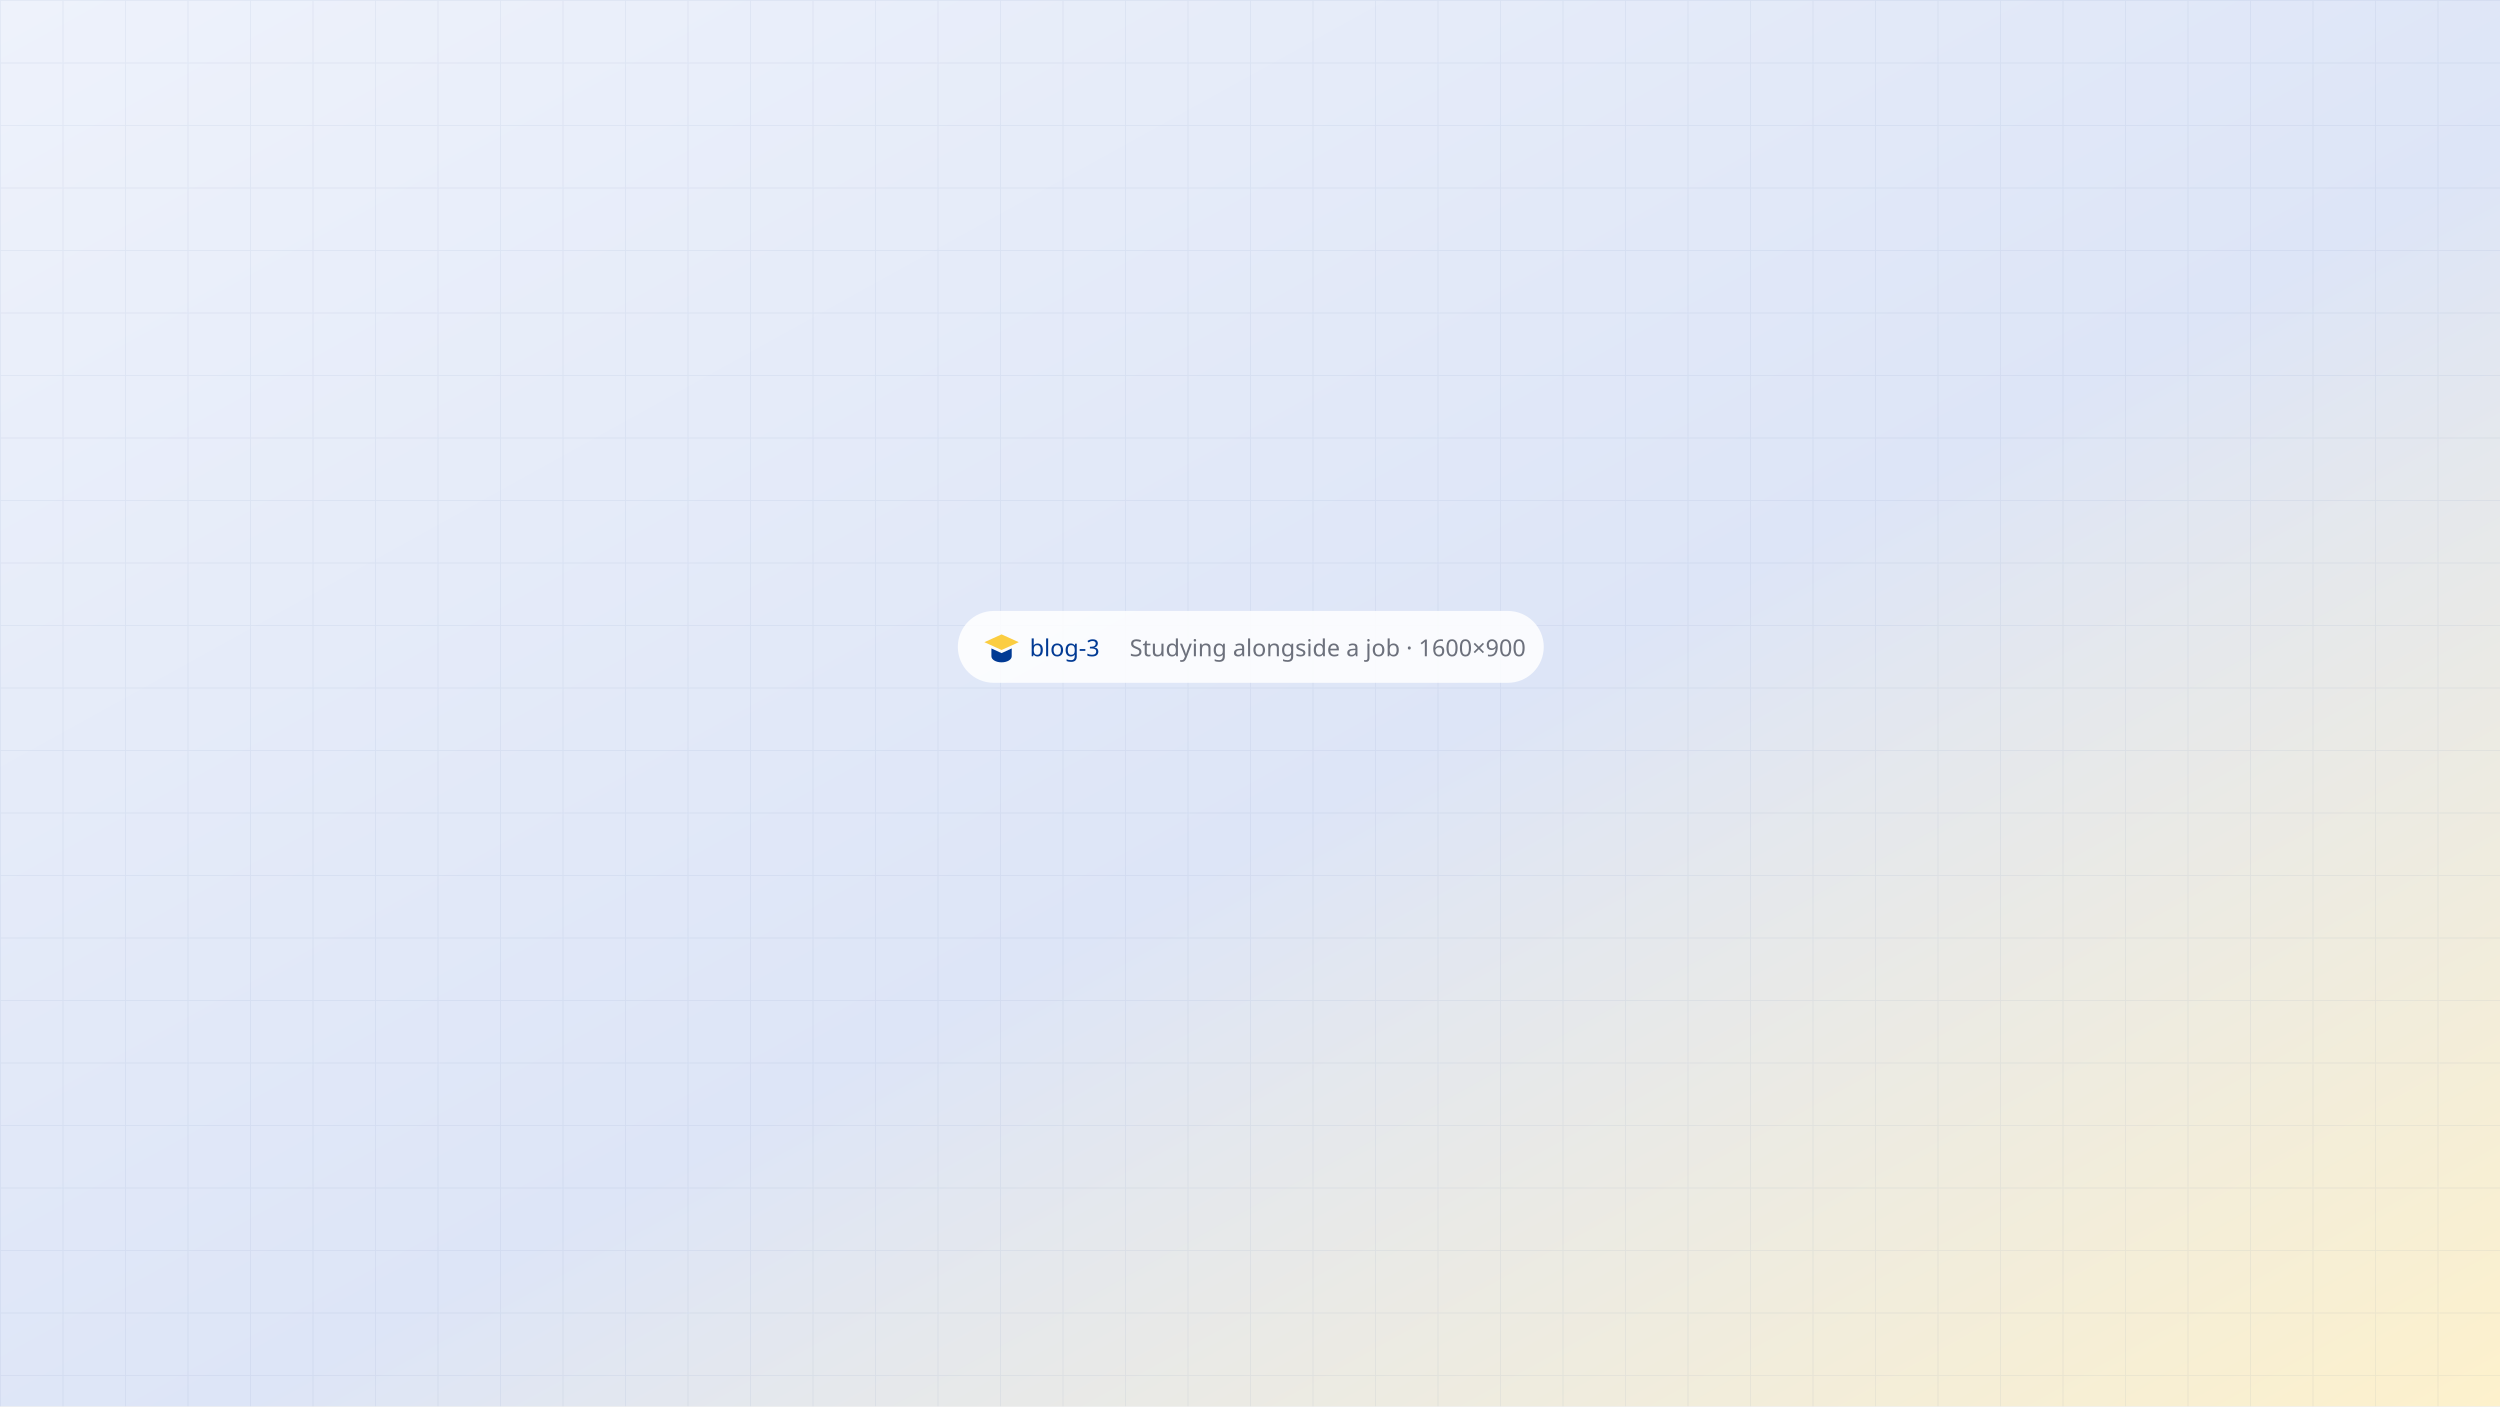
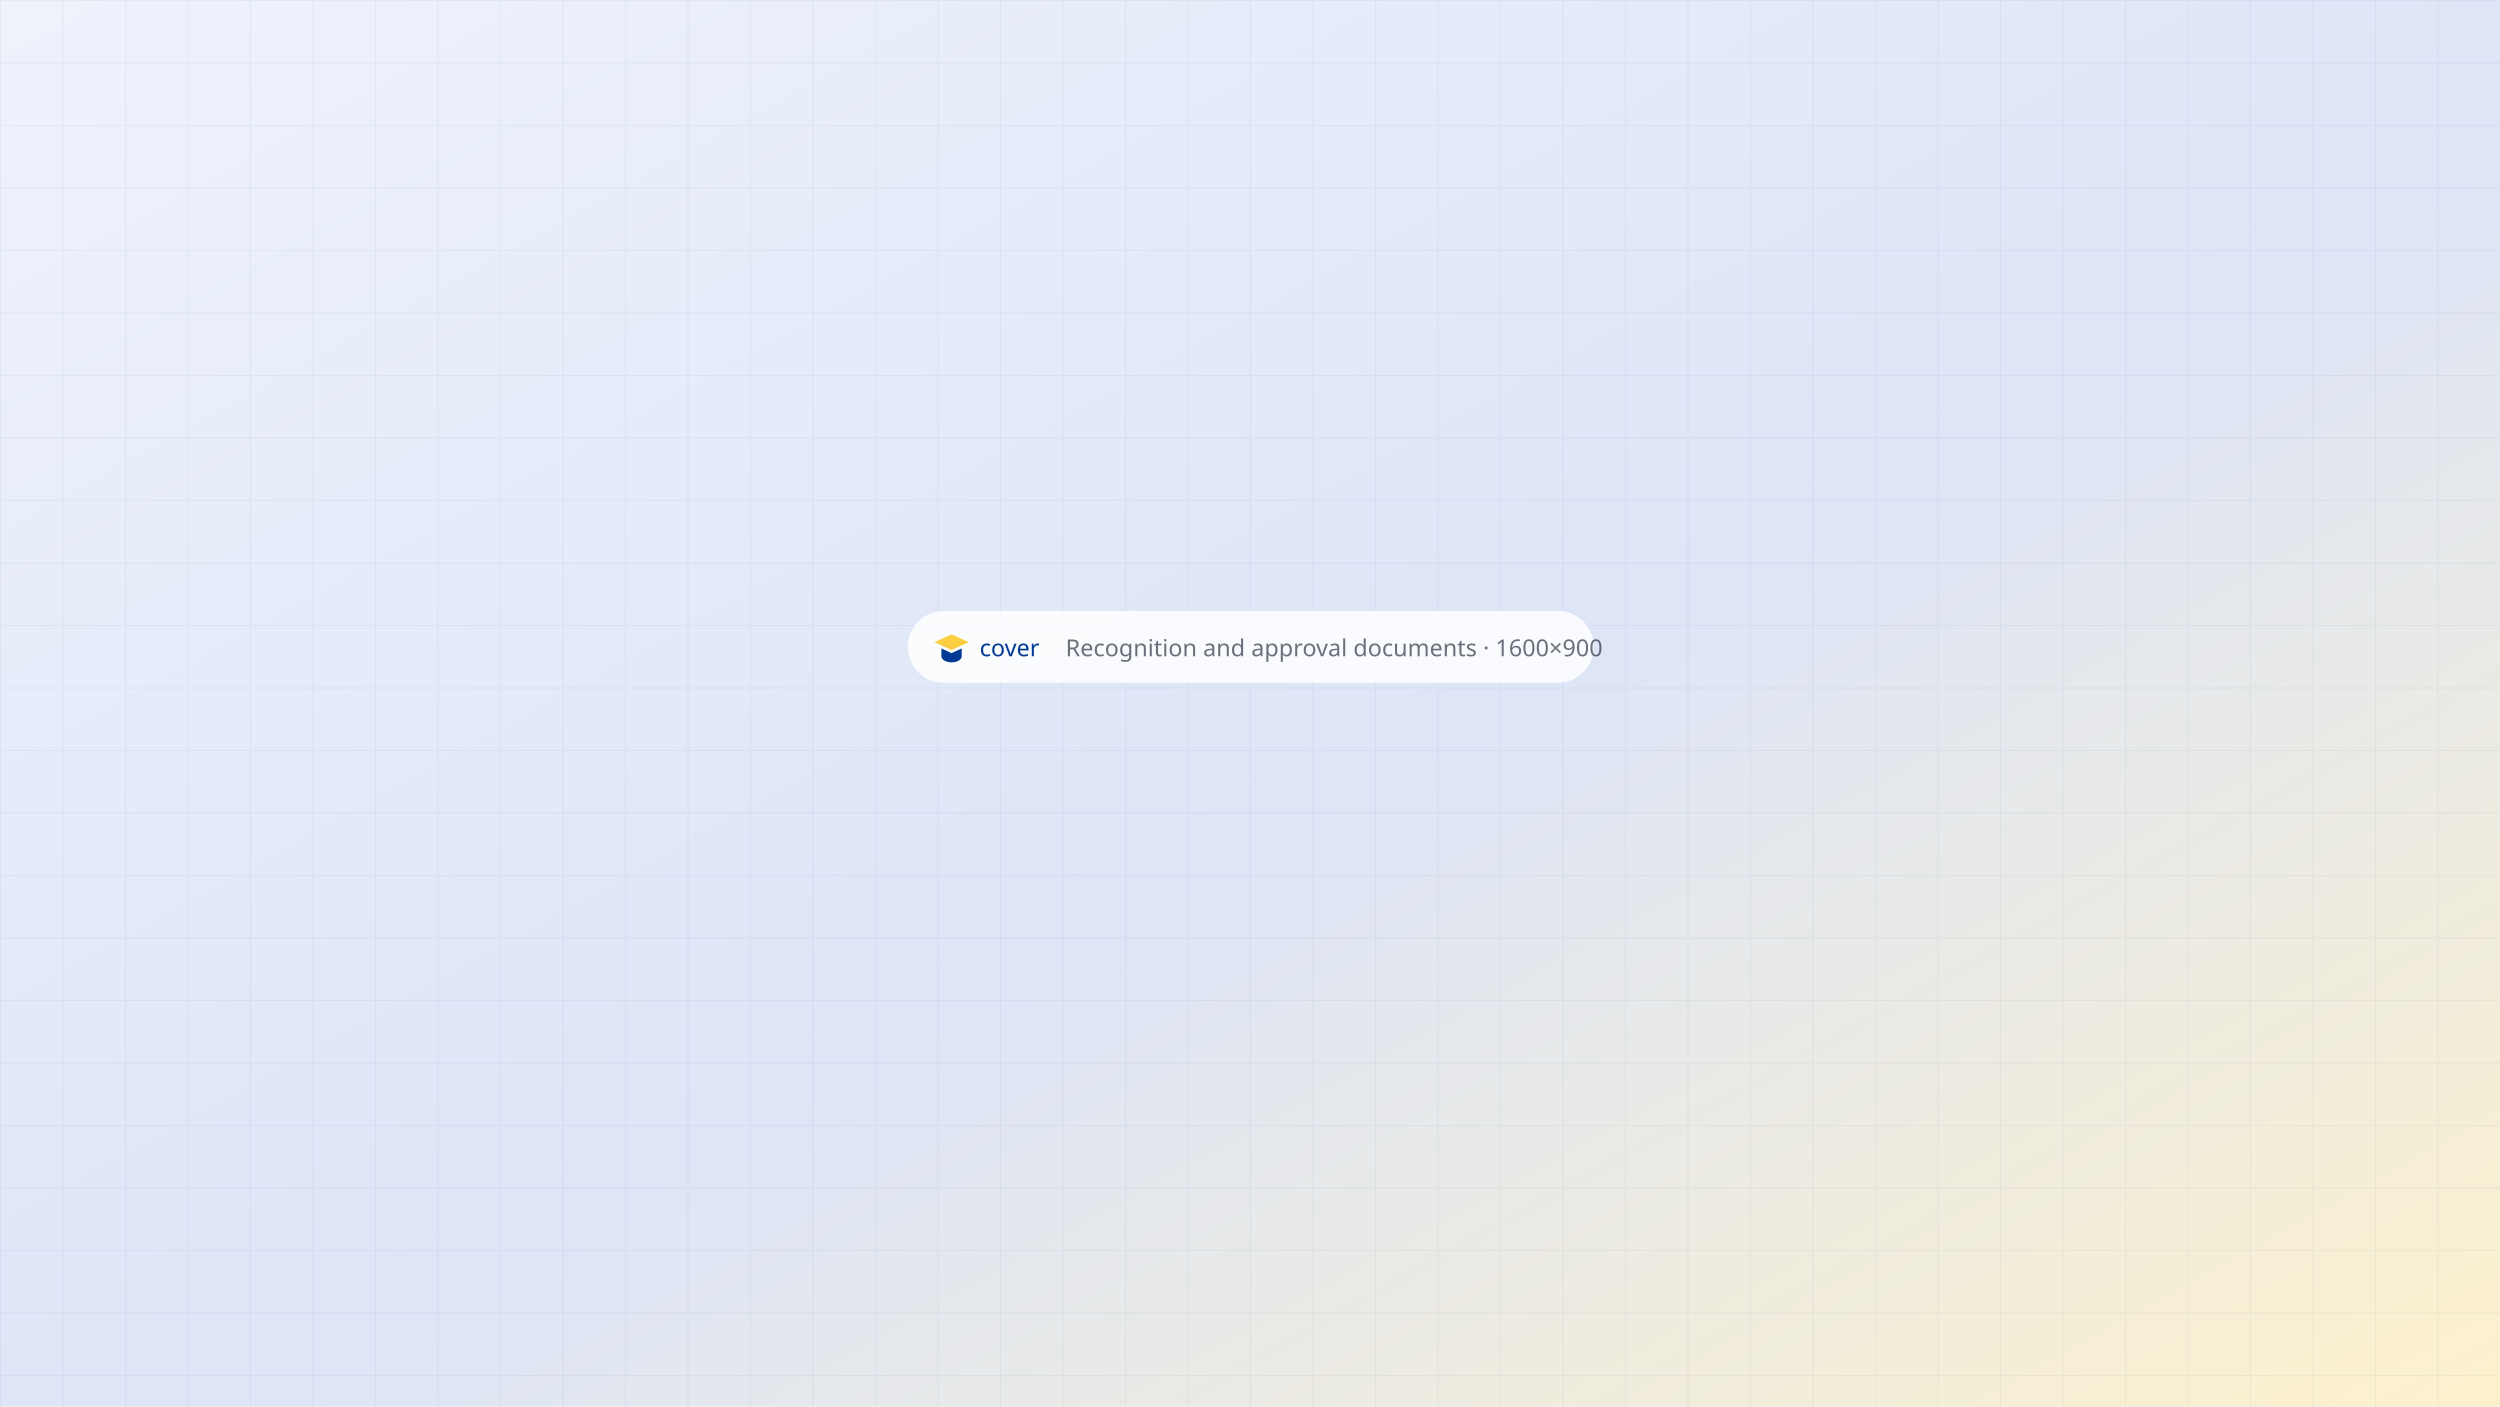
- <svg xmlns="http://www.w3.org/2000/svg" viewBox="0 0 1600 900" width="1600" height="900" role="img" aria-label="Studying alongside a job">
+ <svg xmlns="http://www.w3.org/2000/svg" viewBox="0 0 1600 900" width="1600" height="900" role="img" aria-label="Recognition and approval documents">
  <defs>
    <linearGradient id="g" x1="0" y1="0" x2="1" y2="1">
      <stop offset="0%" stop-color="#eef2fb" />
      <stop offset="55%" stop-color="#dde5f7" />
      <stop offset="100%" stop-color="#fdf1cc" />
    </linearGradient>
    <pattern id="p" width="40" height="40" patternUnits="userSpaceOnUse">
      <path d="M40 0H0v40" fill="none" stroke="#013a94" stroke-opacity="0.06" />
    </pattern>
  </defs>
  <rect width="1600" height="900" fill="url(#g)" />
  <rect width="1600" height="900" fill="url(#p)" />
  <g transform="translate(800 414)">
-     <rect x="-187" y="-23" width="375" height="46" rx="23" fill="#ffffff" fill-opacity="0.85" />
-     <g transform="translate(-159 0)">
+     <rect x="-219" y="-23" width="439" height="46" rx="23" fill="#ffffff" fill-opacity="0.85" />
+     <g transform="translate(-191 0)">
      <path d="M0 -8l11 5-11 5-11-5 11-5z" fill="#fbcd41" />
      <path d="M-6.5 1v5c0 2.2 2.9 3.9 6.5 3.9S6.5 8.2 6.5 6V1L0 4-6.5 1z" fill="#013a94" />
    </g>
-     <text x="-141" y="6" font-family="'Work Sans',Segoe UI,system-ui,sans-serif" font-size="15" font-weight="500" fill="#013a94">blog-3</text>
-     <text x="-77" y="6" font-family="'Work Sans',Segoe UI,system-ui,sans-serif" font-size="15" fill="#0e1526" fill-opacity="0.6">Studying alongside a job · 1600×900</text>
+     <text x="-173" y="6" font-family="'Work Sans',Segoe UI,system-ui,sans-serif" font-size="15" font-weight="500" fill="#013a94">cover</text>
+     <text x="-118" y="6" font-family="'Work Sans',Segoe UI,system-ui,sans-serif" font-size="15" fill="#0e1526" fill-opacity="0.6">Recognition and approval documents · 1600×900</text>
  </g>
</svg>
